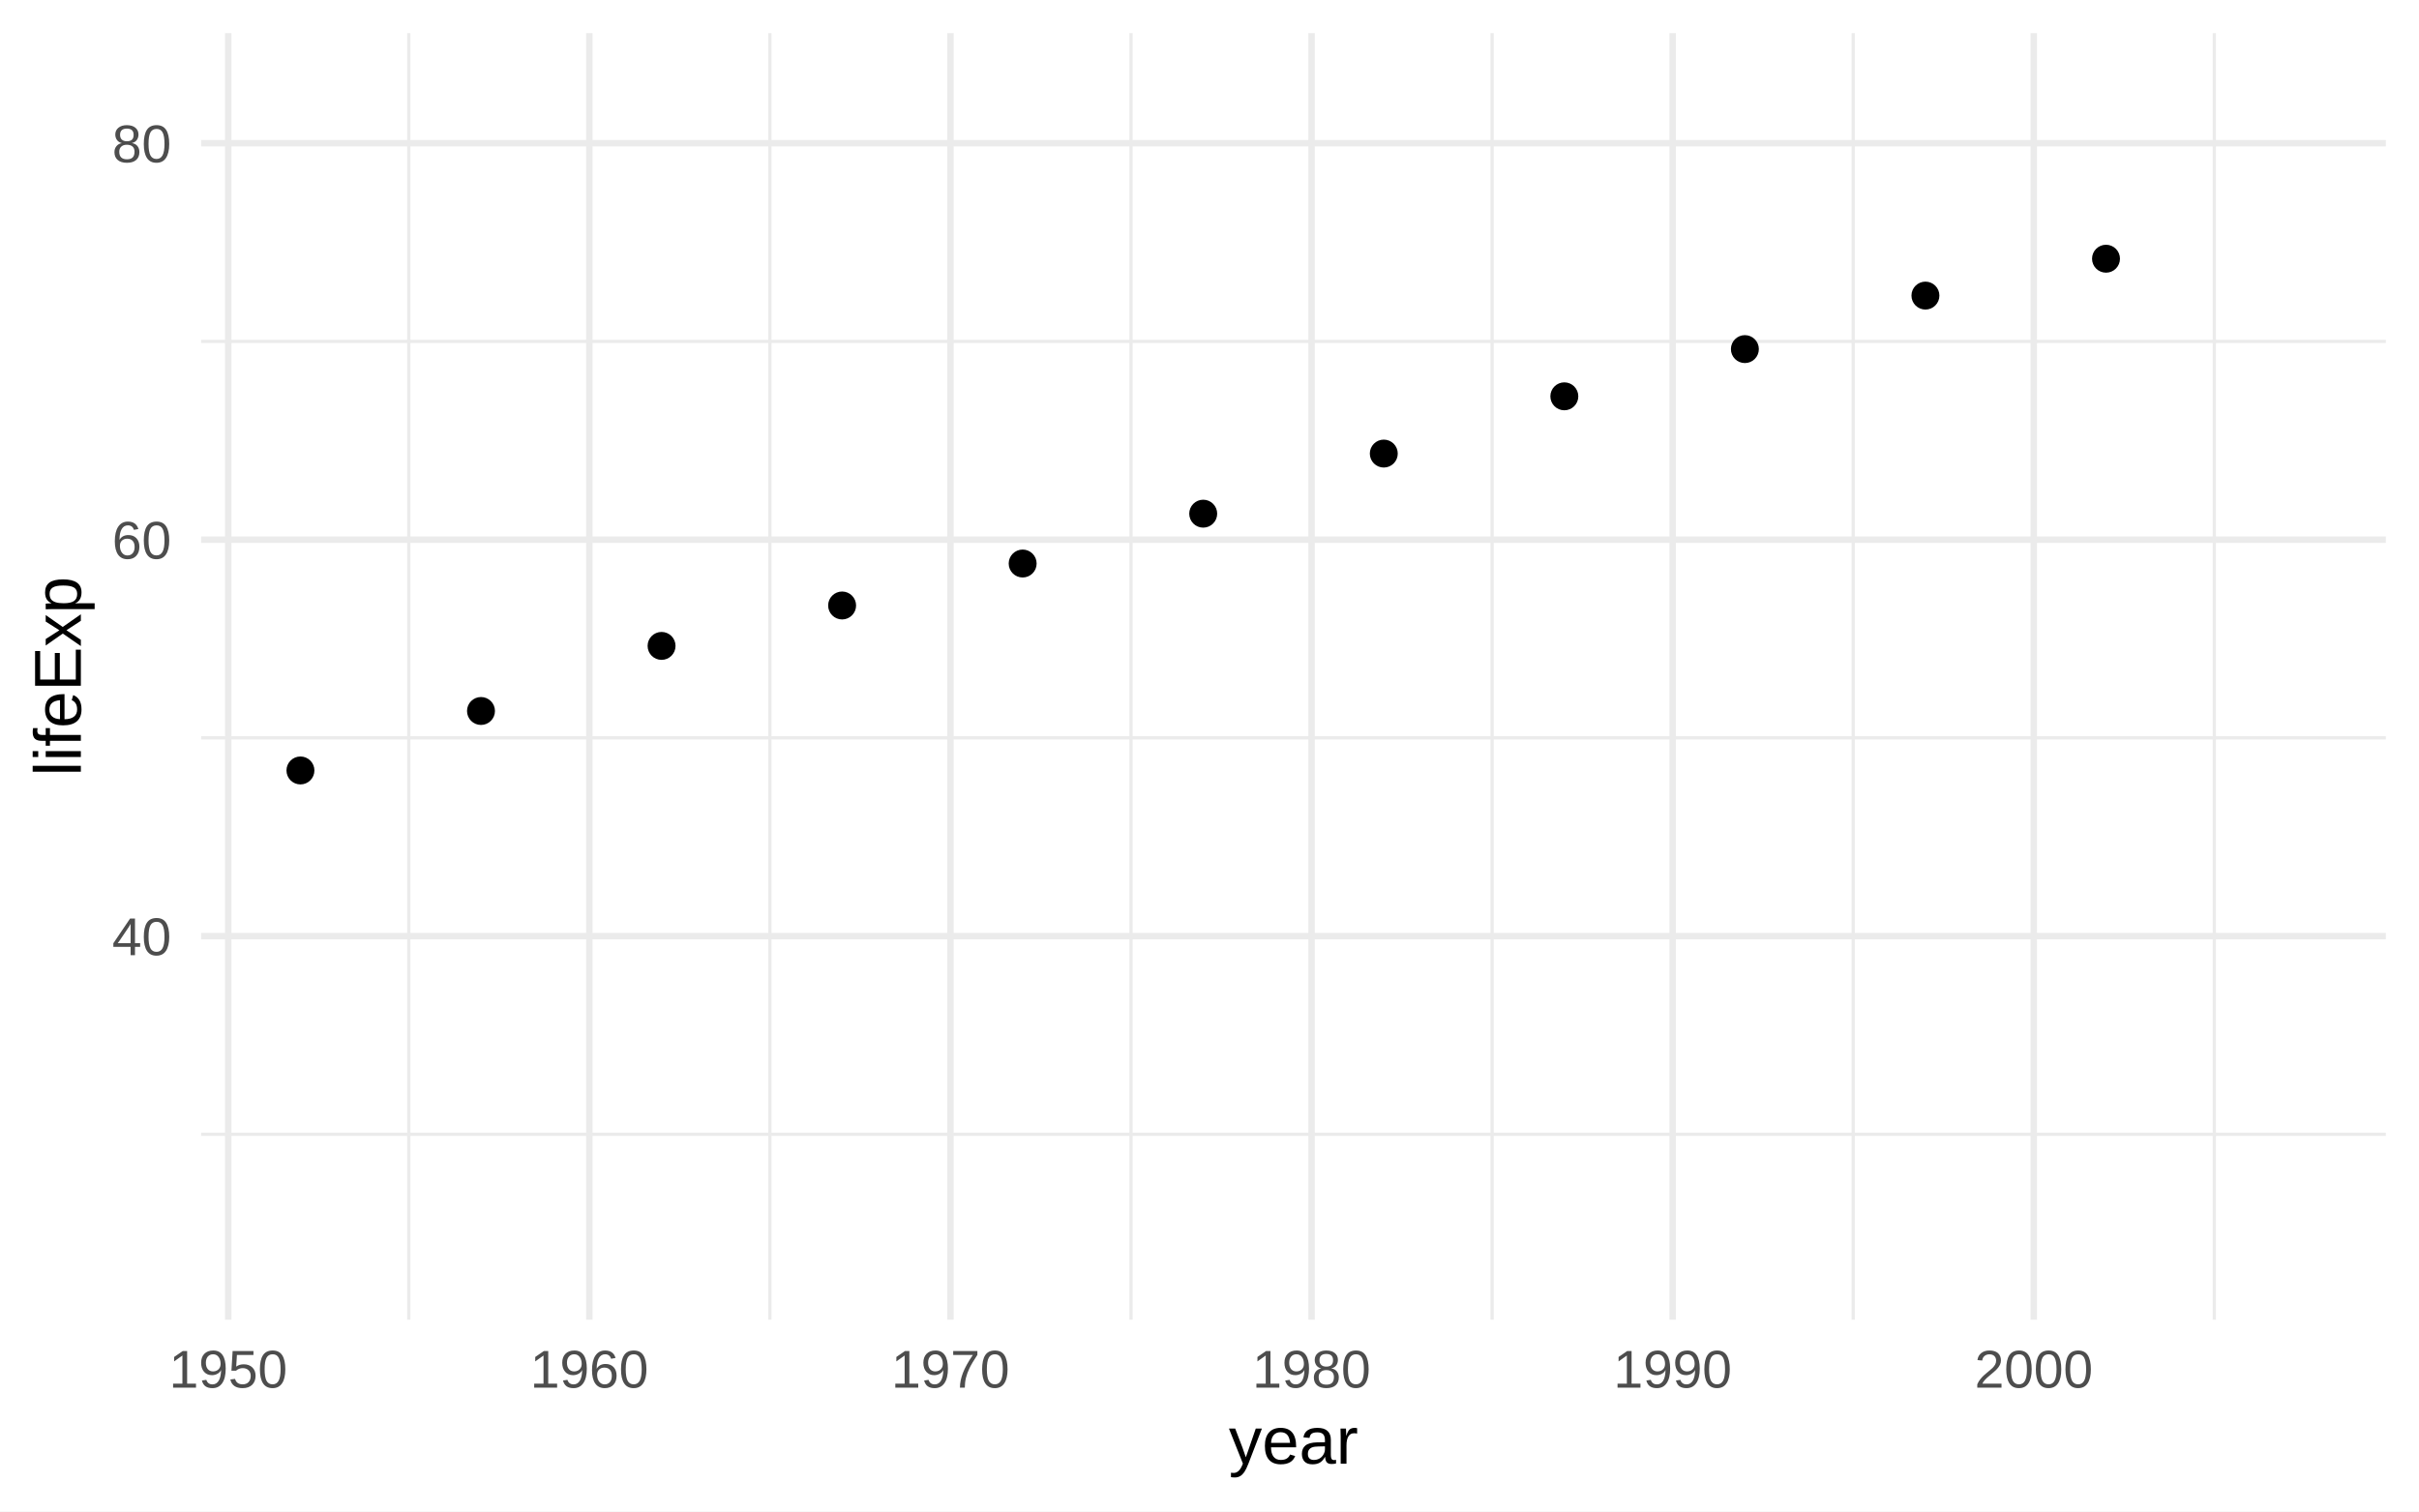
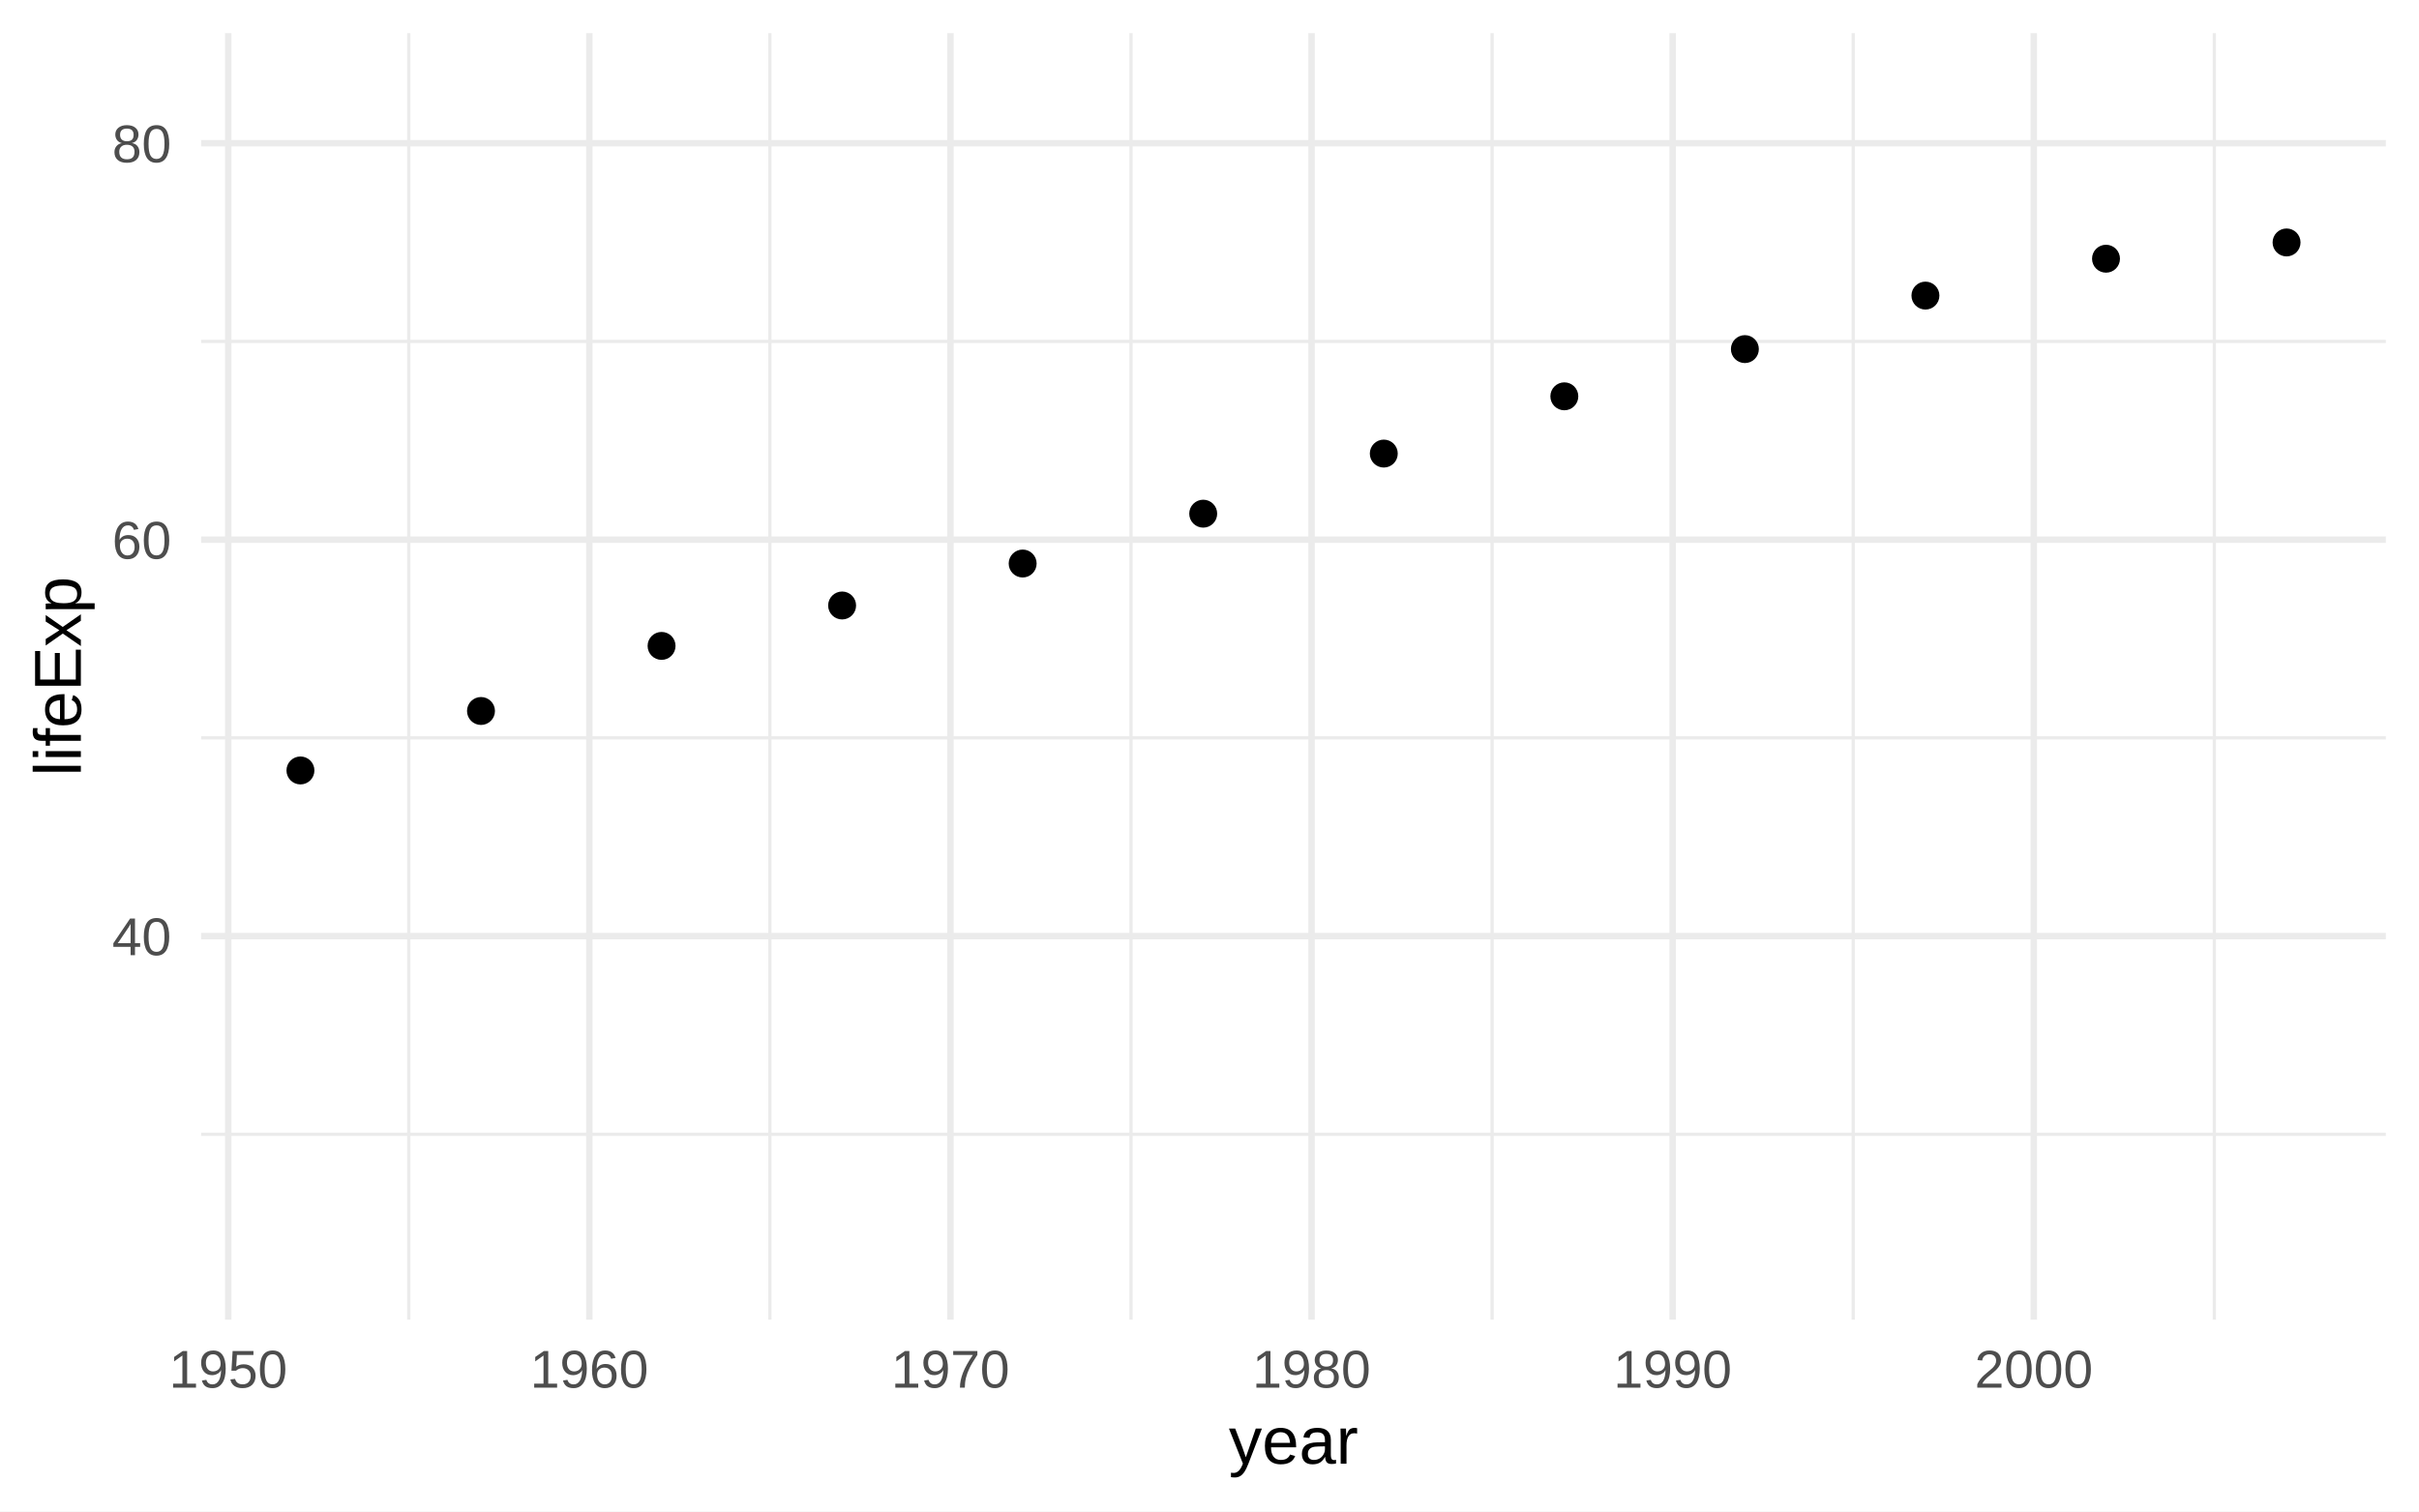
<svg xmlns="http://www.w3.org/2000/svg" class="svglite" width="800.00pt" height="500.00pt" viewBox="0 0 800.00 500.00">
  <defs>
    <style type="text/css">
    .svglite line, .svglite polyline, .svglite polygon, .svglite path, .svglite rect, .svglite circle {
      fill: none;
      stroke: #000000;
      stroke-linecap: round;
      stroke-linejoin: round;
      stroke-miterlimit: 10.00;
    }
    .svglite text {
      white-space: pre;
    }
  </style>
  </defs>
  <rect width="100%" height="100%" style="stroke: none; fill: #FFFFFF;" />
  <defs>
    <clipPath id="cpMC4wMHw4MDAuMDB8MC4wMHw1MDAuMDA=">
      <rect x="0.00" y="0.00" width="800.00" height="500.00" />
    </clipPath>
  </defs>
  <g clip-path="url(#cpMC4wMHw4MDAuMDB8MC4wMHw1MDAuMDA=)">
</g>
  <defs>
    <clipPath id="cpNjYuNTJ8Nzg5LjA0fDEwLjk2fDQzNi41NA==">
      <rect x="66.52" y="10.96" width="722.52" height="425.58" />
    </clipPath>
  </defs>
  <g clip-path="url(#cpNjYuNTJ8Nzg5LjA0fDEwLjk2fDQzNi41NA==)">
    <polyline points="66.52,375.22 789.04,375.22 " style="stroke-width: 1.07; stroke: #EBEBEB; stroke-linecap: butt;" />
    <polyline points="66.52,244.08 789.04,244.08 " style="stroke-width: 1.07; stroke: #EBEBEB; stroke-linecap: butt;" />
    <polyline points="66.52,112.94 789.04,112.94 " style="stroke-width: 1.07; stroke: #EBEBEB; stroke-linecap: butt;" />
    <polyline points="135.19,436.54 135.19,10.96 " style="stroke-width: 1.07; stroke: #EBEBEB; stroke-linecap: butt;" />
    <polyline points="254.61,436.54 254.61,10.96 " style="stroke-width: 1.07; stroke: #EBEBEB; stroke-linecap: butt;" />
    <polyline points="374.04,436.54 374.04,10.96 " style="stroke-width: 1.07; stroke: #EBEBEB; stroke-linecap: butt;" />
    <polyline points="493.46,436.54 493.46,10.96 " style="stroke-width: 1.07; stroke: #EBEBEB; stroke-linecap: butt;" />
    <polyline points="612.89,436.54 612.89,10.96 " style="stroke-width: 1.07; stroke: #EBEBEB; stroke-linecap: butt;" />
    <polyline points="732.31,436.54 732.31,10.96 " style="stroke-width: 1.07; stroke: #EBEBEB; stroke-linecap: butt;" />
    <polyline points="66.52,309.65 789.04,309.65 " style="stroke-width: 2.13; stroke: #EBEBEB; stroke-linecap: butt;" />
    <polyline points="66.52,178.51 789.04,178.51 " style="stroke-width: 2.13; stroke: #EBEBEB; stroke-linecap: butt;" />
    <polyline points="66.52,47.37 789.04,47.37 " style="stroke-width: 2.13; stroke: #EBEBEB; stroke-linecap: butt;" />
    <polyline points="75.48,436.54 75.48,10.96 " style="stroke-width: 2.13; stroke: #EBEBEB; stroke-linecap: butt;" />
    <polyline points="194.90,436.54 194.90,10.96 " style="stroke-width: 2.13; stroke: #EBEBEB; stroke-linecap: butt;" />
    <polyline points="314.33,436.54 314.33,10.96 " style="stroke-width: 2.13; stroke: #EBEBEB; stroke-linecap: butt;" />
    <polyline points="433.75,436.54 433.75,10.96 " style="stroke-width: 2.13; stroke: #EBEBEB; stroke-linecap: butt;" />
    <polyline points="553.18,436.54 553.18,10.96 " style="stroke-width: 2.13; stroke: #EBEBEB; stroke-linecap: butt;" />
    <polyline points="672.60,436.54 672.60,10.96 " style="stroke-width: 2.13; stroke: #EBEBEB; stroke-linecap: butt;" />
    <circle cx="99.36" cy="254.86" r="3.91" style="stroke-width: 1.42; fill: #000000;" />
    <circle cx="159.07" cy="235.19" r="3.91" style="stroke-width: 1.42; fill: #000000;" />
    <circle cx="218.79" cy="213.66" r="3.91" style="stroke-width: 1.42; fill: #000000;" />
    <circle cx="278.50" cy="200.29" r="3.91" style="stroke-width: 1.42; fill: #000000;" />
    <circle cx="338.21" cy="186.41" r="3.91" style="stroke-width: 1.42; fill: #000000;" />
    <circle cx="397.92" cy="169.92" r="3.91" style="stroke-width: 1.42; fill: #000000;" />
    <circle cx="457.64" cy="150.04" r="3.91" style="stroke-width: 1.42; fill: #000000;" />
    <circle cx="517.35" cy="131.10" r="3.91" style="stroke-width: 1.42; fill: #000000;" />
    <circle cx="577.06" cy="115.48" r="3.91" style="stroke-width: 1.42; fill: #000000;" />
    <circle cx="636.77" cy="97.78" r="3.91" style="stroke-width: 1.42; fill: #000000;" />
    <circle cx="696.49" cy="85.58" r="3.91" style="stroke-width: 1.42; fill: #000000;" />
+     <circle cx="756.20" cy="80.20" r="3.91" style="stroke-width: 1.42; fill: #000000;" />
  </g>
  <g clip-path="url(#cpMC4wMHw4MDAuMDB8MC4wMHw1MDAuMDA=)">
    <text x="56.66" y="315.96" text-anchor="end" style="font-size: 17.60px;fill: #4D4D4D; font-family: &quot;Arial&quot;;" textLength="19.57px" lengthAdjust="spacingAndGlyphs">40</text>
    <text x="56.66" y="184.82" text-anchor="end" style="font-size: 17.60px;fill: #4D4D4D; font-family: &quot;Arial&quot;;" textLength="19.57px" lengthAdjust="spacingAndGlyphs">60</text>
    <text x="56.66" y="53.68" text-anchor="end" style="font-size: 17.60px;fill: #4D4D4D; font-family: &quot;Arial&quot;;" textLength="19.57px" lengthAdjust="spacingAndGlyphs">80</text>
    <text x="75.48" y="459.02" text-anchor="middle" style="font-size: 17.60px;fill: #4D4D4D; font-family: &quot;Arial&quot;;" textLength="39.14px" lengthAdjust="spacingAndGlyphs">1950</text>
    <text x="194.90" y="459.02" text-anchor="middle" style="font-size: 17.60px;fill: #4D4D4D; font-family: &quot;Arial&quot;;" textLength="39.14px" lengthAdjust="spacingAndGlyphs">1960</text>
    <text x="314.33" y="459.02" text-anchor="middle" style="font-size: 17.60px;fill: #4D4D4D; font-family: &quot;Arial&quot;;" textLength="39.14px" lengthAdjust="spacingAndGlyphs">1970</text>
    <text x="433.75" y="459.02" text-anchor="middle" style="font-size: 17.60px;fill: #4D4D4D; font-family: &quot;Arial&quot;;" textLength="39.14px" lengthAdjust="spacingAndGlyphs">1980</text>
    <text x="553.18" y="459.02" text-anchor="middle" style="font-size: 17.60px;fill: #4D4D4D; font-family: &quot;Arial&quot;;" textLength="39.14px" lengthAdjust="spacingAndGlyphs">1990</text>
    <text x="672.60" y="459.02" text-anchor="middle" style="font-size: 17.60px;fill: #4D4D4D; font-family: &quot;Arial&quot;;" textLength="39.14px" lengthAdjust="spacingAndGlyphs">2000</text>
    <text x="427.78" y="484.17" text-anchor="middle" style="font-size: 22.00px; font-family: &quot;Arial&quot;;" textLength="42.80px" lengthAdjust="spacingAndGlyphs">year</text>
    <text transform="translate(26.74,223.75) rotate(-90)" text-anchor="middle" style="font-size: 22.00px; font-family: &quot;Arial&quot;;" textLength="66.03px" lengthAdjust="spacingAndGlyphs">lifeExp</text>
  </g>
</svg>
